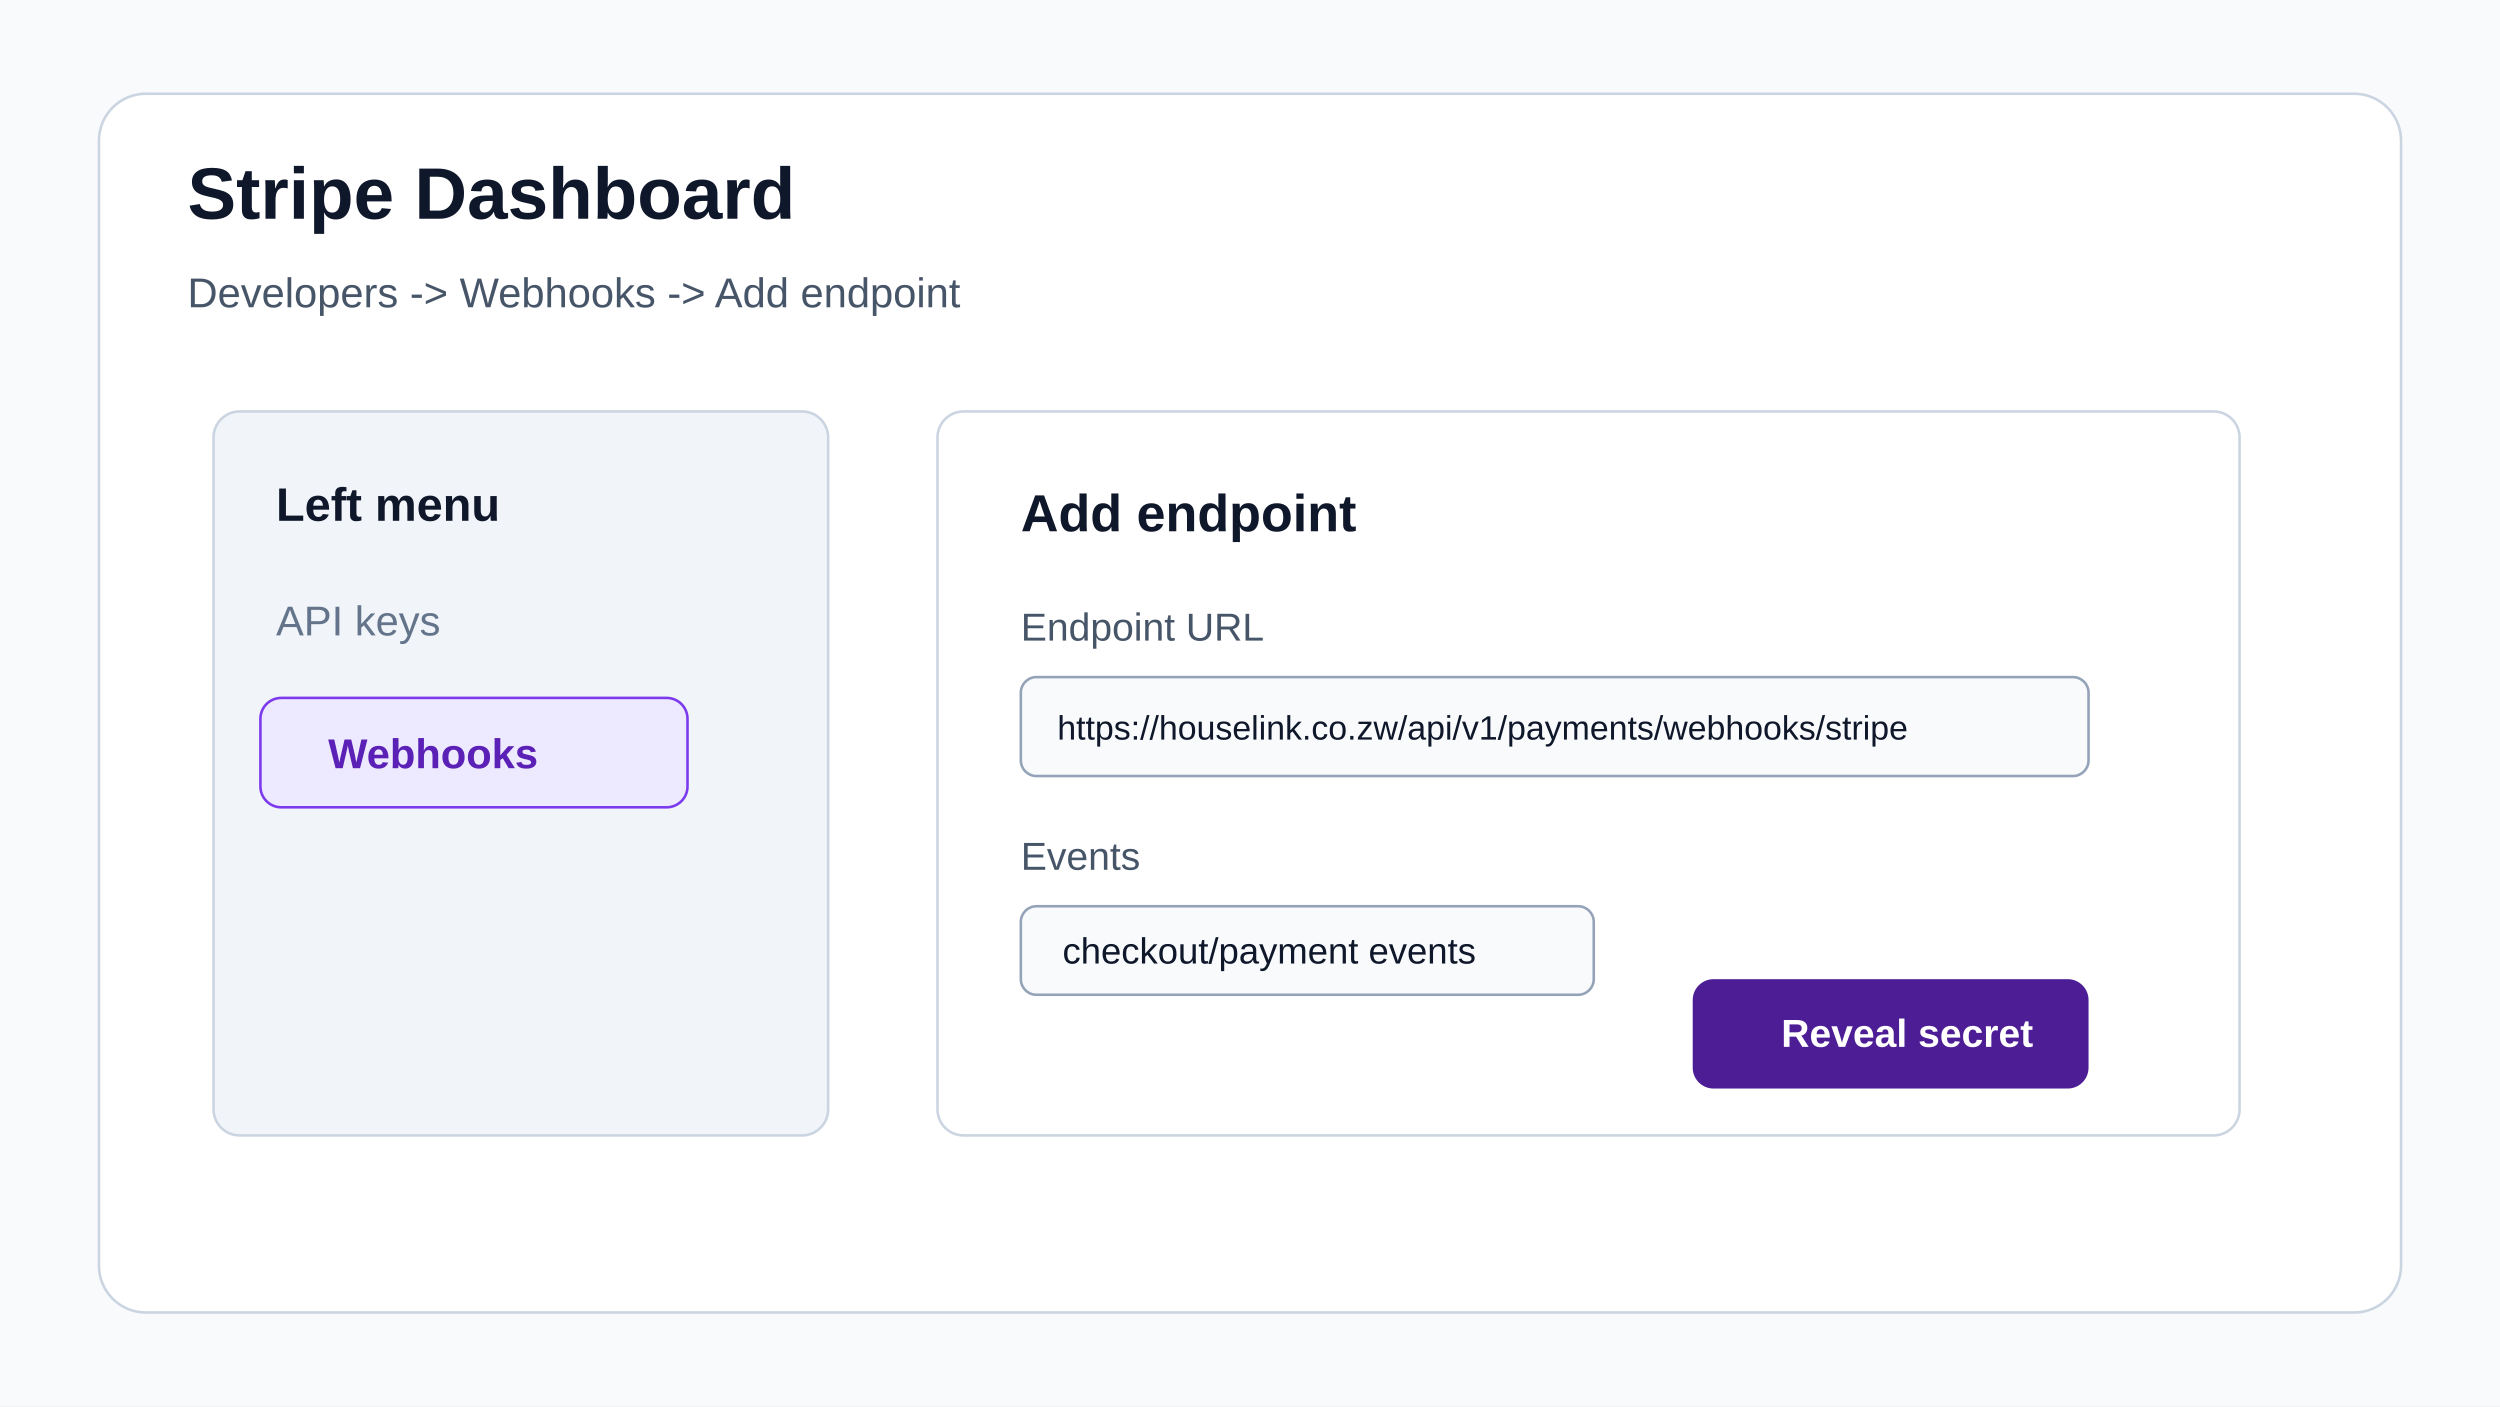
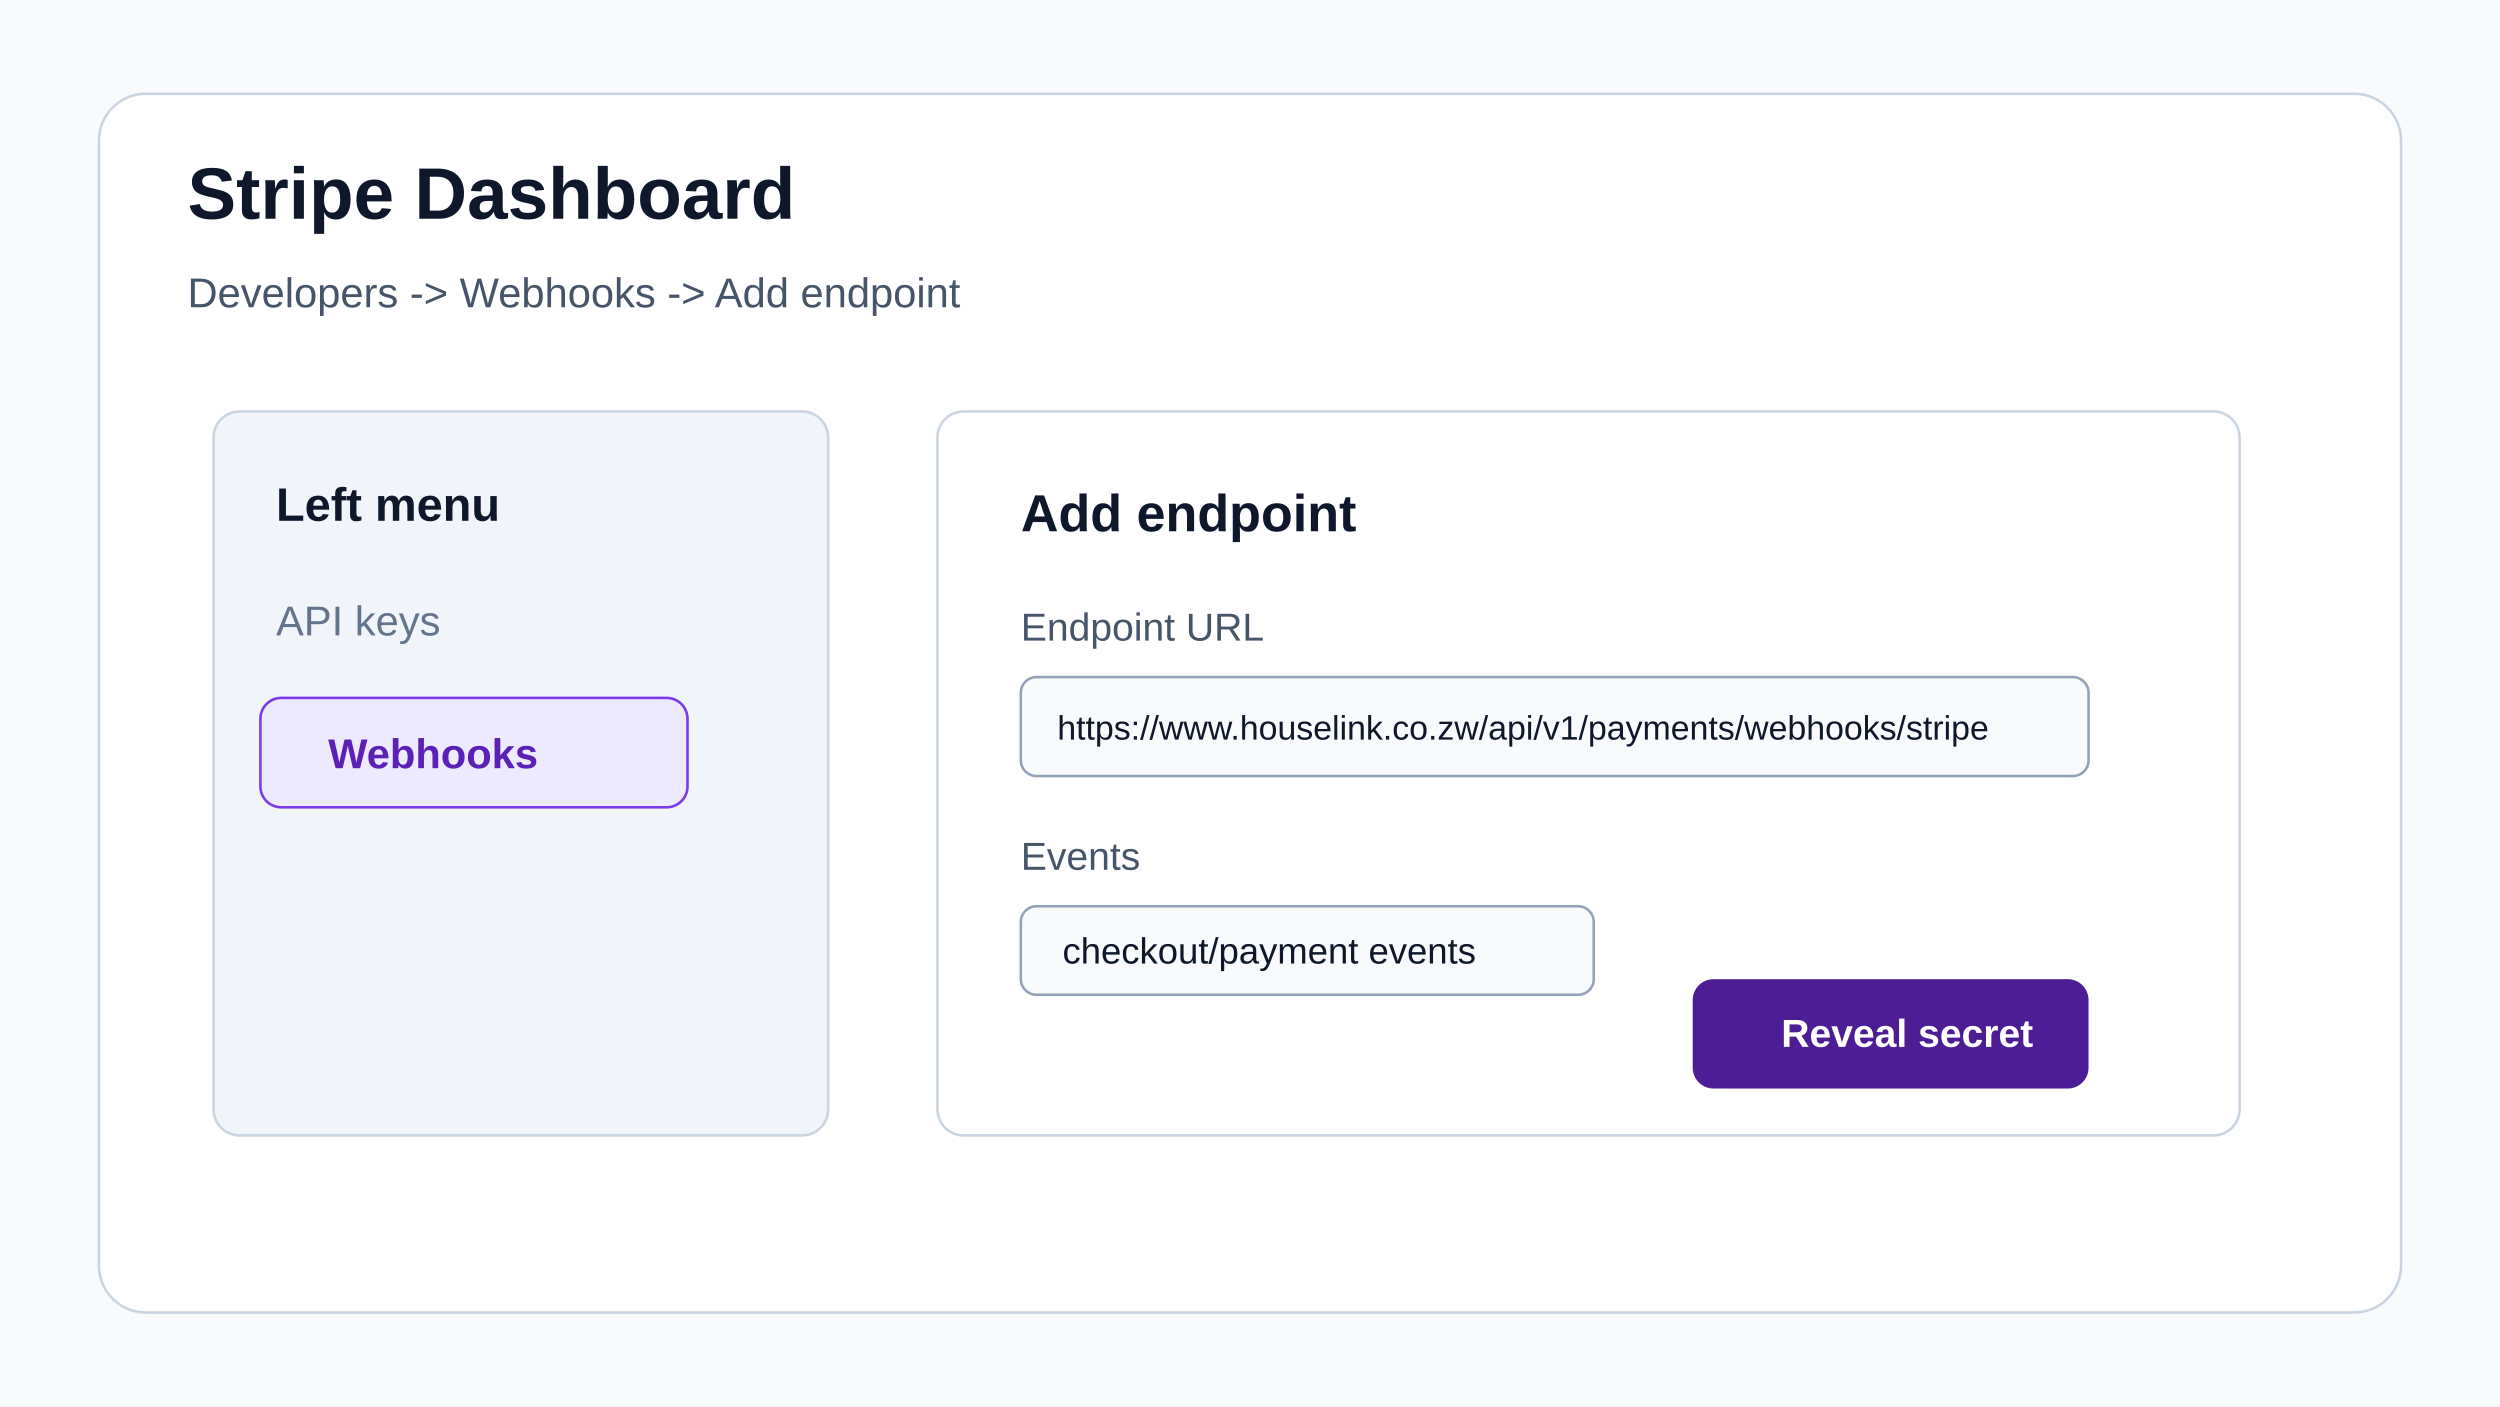
<svg xmlns="http://www.w3.org/2000/svg" width="960" height="540" viewBox="0 0 960 540" role="img" aria-label="Stripe webhook endpoint guide">
  <rect width="960" height="540" fill="#f8fafc" />
  <rect x="38" y="36" width="884" height="468" rx="18" fill="#fff" stroke="#cbd5e1" />
  <text x="72" y="84" font-family="Arial" font-size="28" font-weight="700" fill="#0f172a">Stripe Dashboard</text>
  <text x="72" y="118" font-family="Arial" font-size="16" fill="#475569">Developers -&gt; Webhooks -&gt; Add endpoint</text>
  <rect x="82" y="158" width="236" height="278" rx="10" fill="#f1f5f9" stroke="#cbd5e1" />
  <text x="106" y="200" font-family="Arial" font-size="18" font-weight="700" fill="#0f172a">Left menu</text>
  <text x="106" y="244" font-family="Arial" font-size="16" fill="#64748b">API keys</text>
  <rect x="100" y="268" width="164" height="42" rx="8" fill="#ede9fe" stroke="#7c3aed" />
  <text x="126" y="295" font-family="Arial" font-size="16" font-weight="700" fill="#5b21b6">Webhooks</text>
  <rect x="360" y="158" width="500" height="278" rx="10" fill="#fff" stroke="#cbd5e1" />
  <text x="392" y="204" font-family="Arial" font-size="20" font-weight="700" fill="#0f172a">Add endpoint</text>
  <text x="392" y="246" font-family="Arial" font-size="15" fill="#475569">Endpoint URL</text>
  <rect x="392" y="260" width="410" height="38" rx="6" fill="#f8fafc" stroke="#94a3b8" />
-   <text x="406" y="284" font-family="Arial" font-size="13" fill="#0f172a">https://houselink.co.zw/api/v1/payments/webhooks/stripe</text>
+   <text x="406" y="284" font-family="Arial" font-size="13" fill="#0f172a">https://www.houselink.co.zw/api/v1/payments/webhooks/stripe</text>
  <text x="392" y="334" font-family="Arial" font-size="15" fill="#475569">Events</text>
  <rect x="392" y="348" width="220" height="34" rx="6" fill="#f8fafc" stroke="#94a3b8" />
  <text x="408" y="370" font-family="Arial" font-size="14" fill="#0f172a">checkout/payment events</text>
  <rect x="650" y="376" width="152" height="42" rx="8" fill="#4c1d95" />
  <text x="684" y="402" font-family="Arial" font-size="15" font-weight="700" fill="#fff">Reveal secret</text>
</svg>
